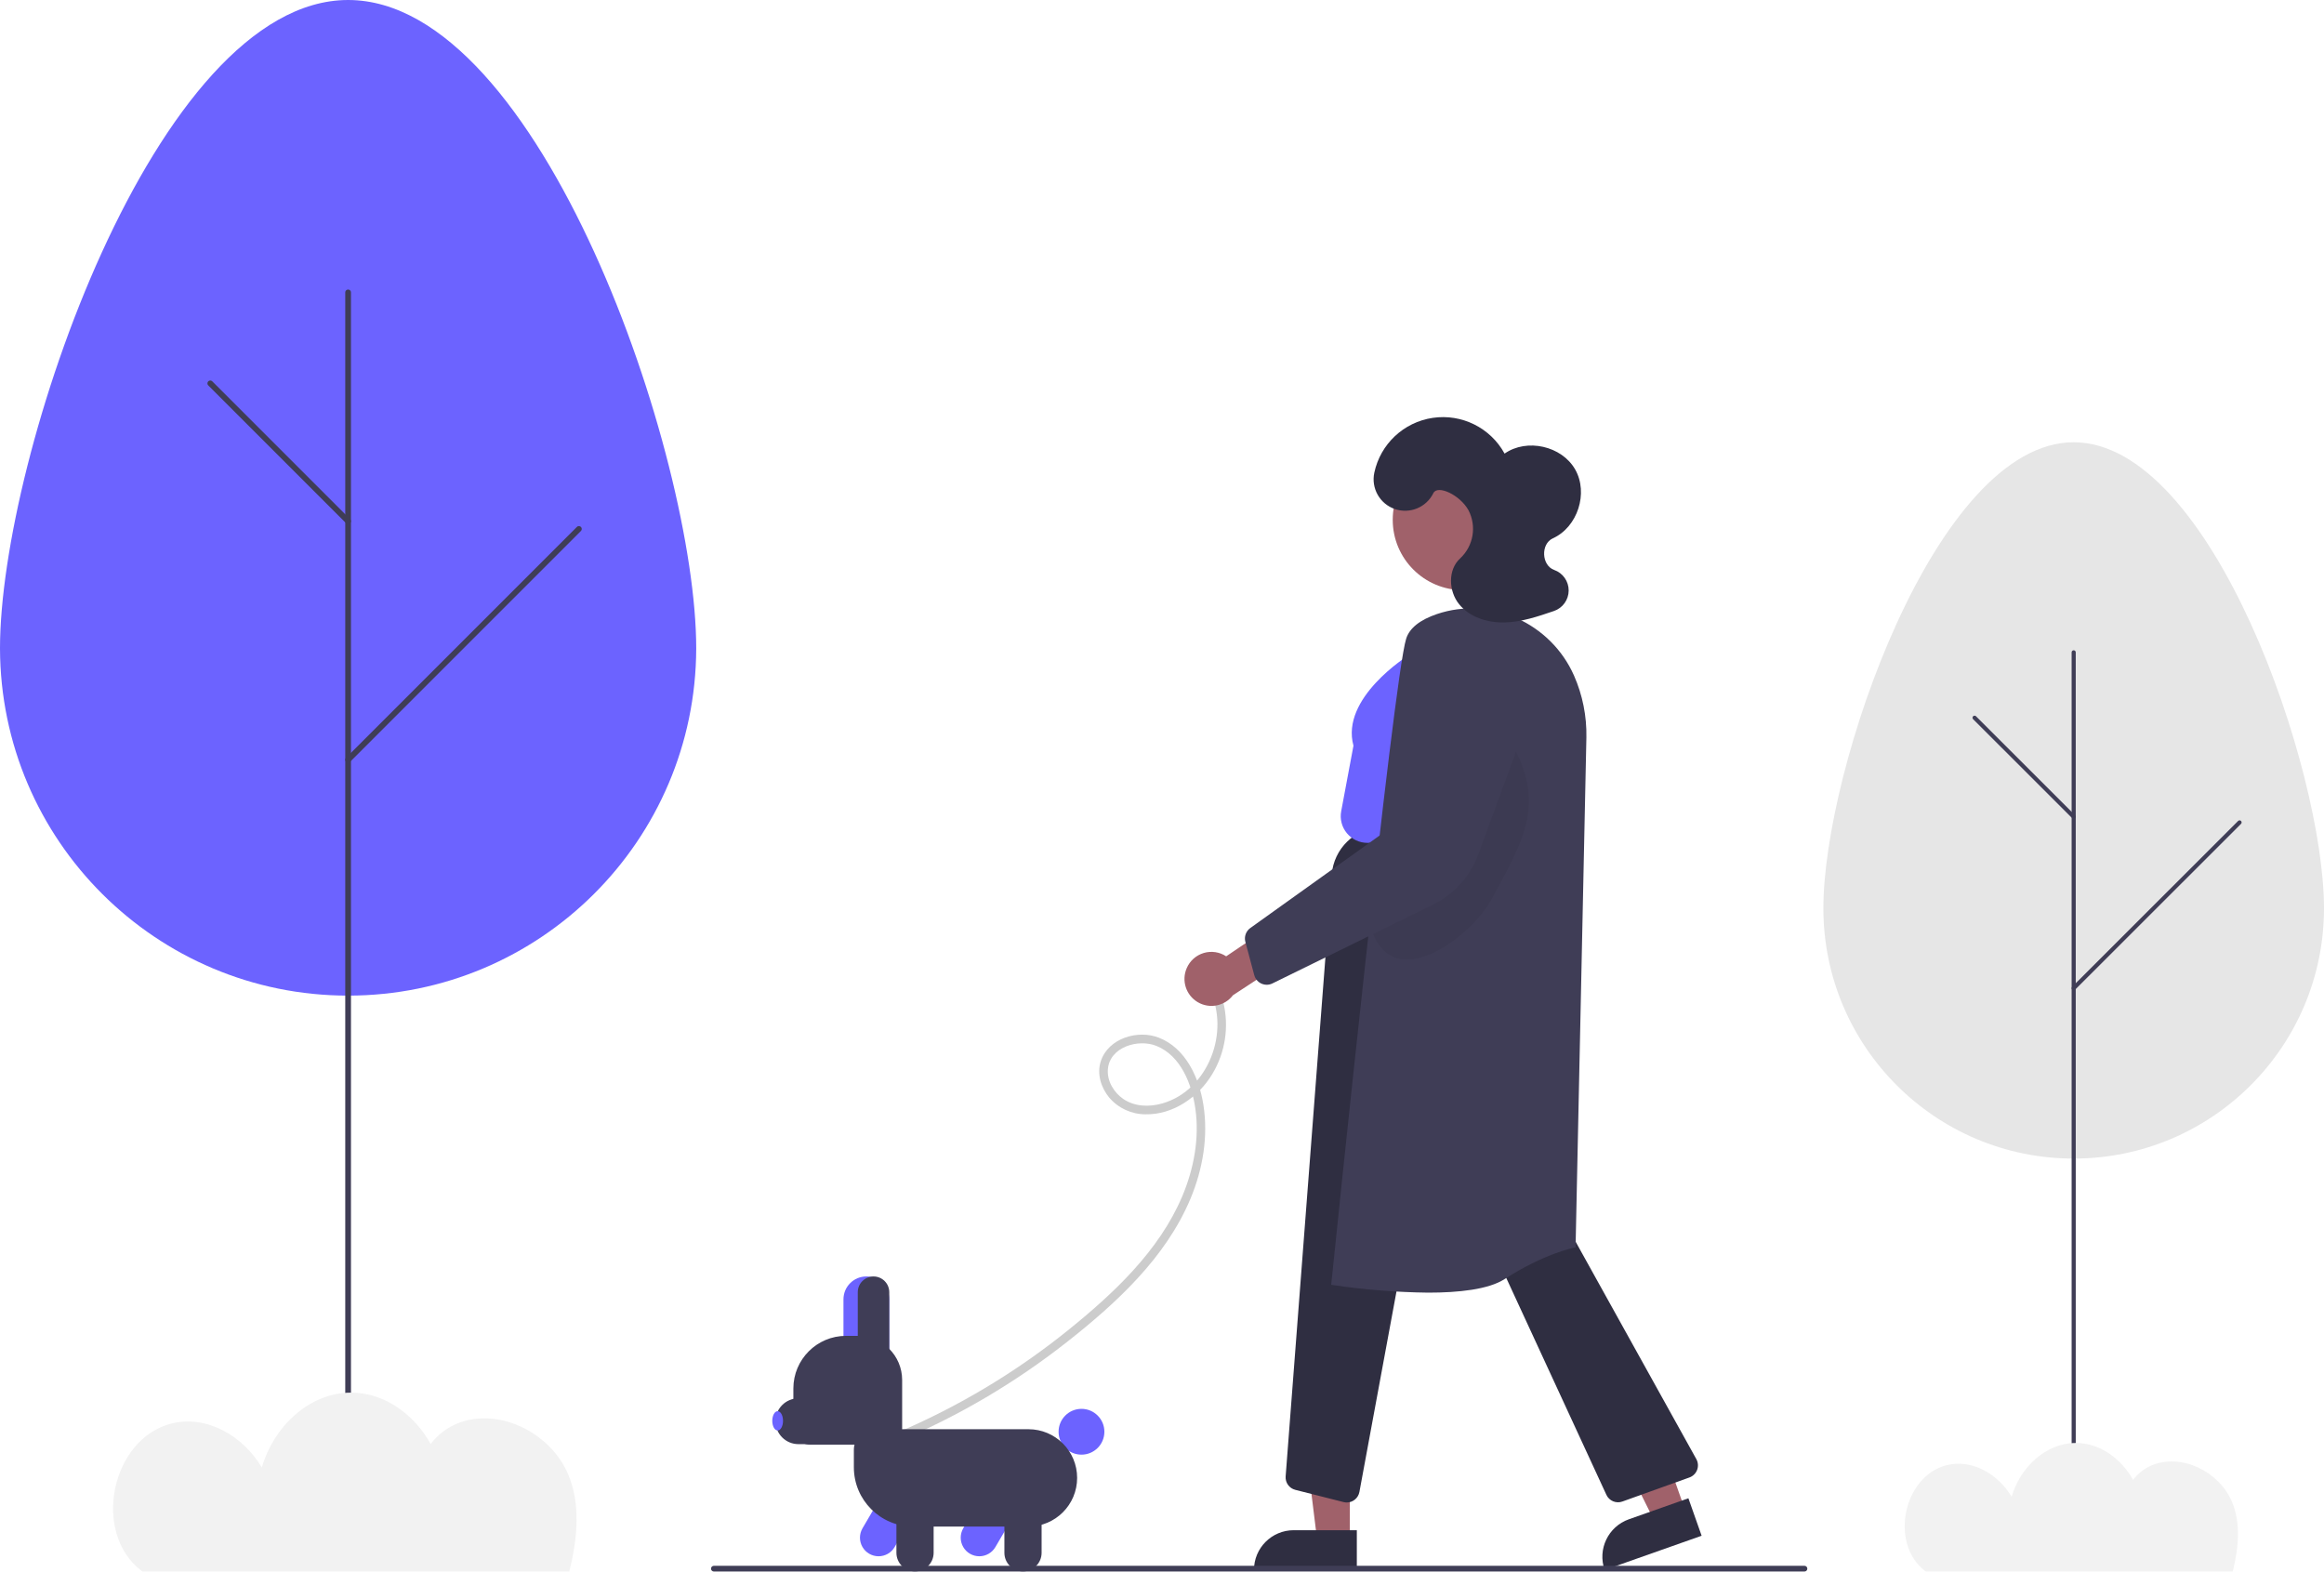
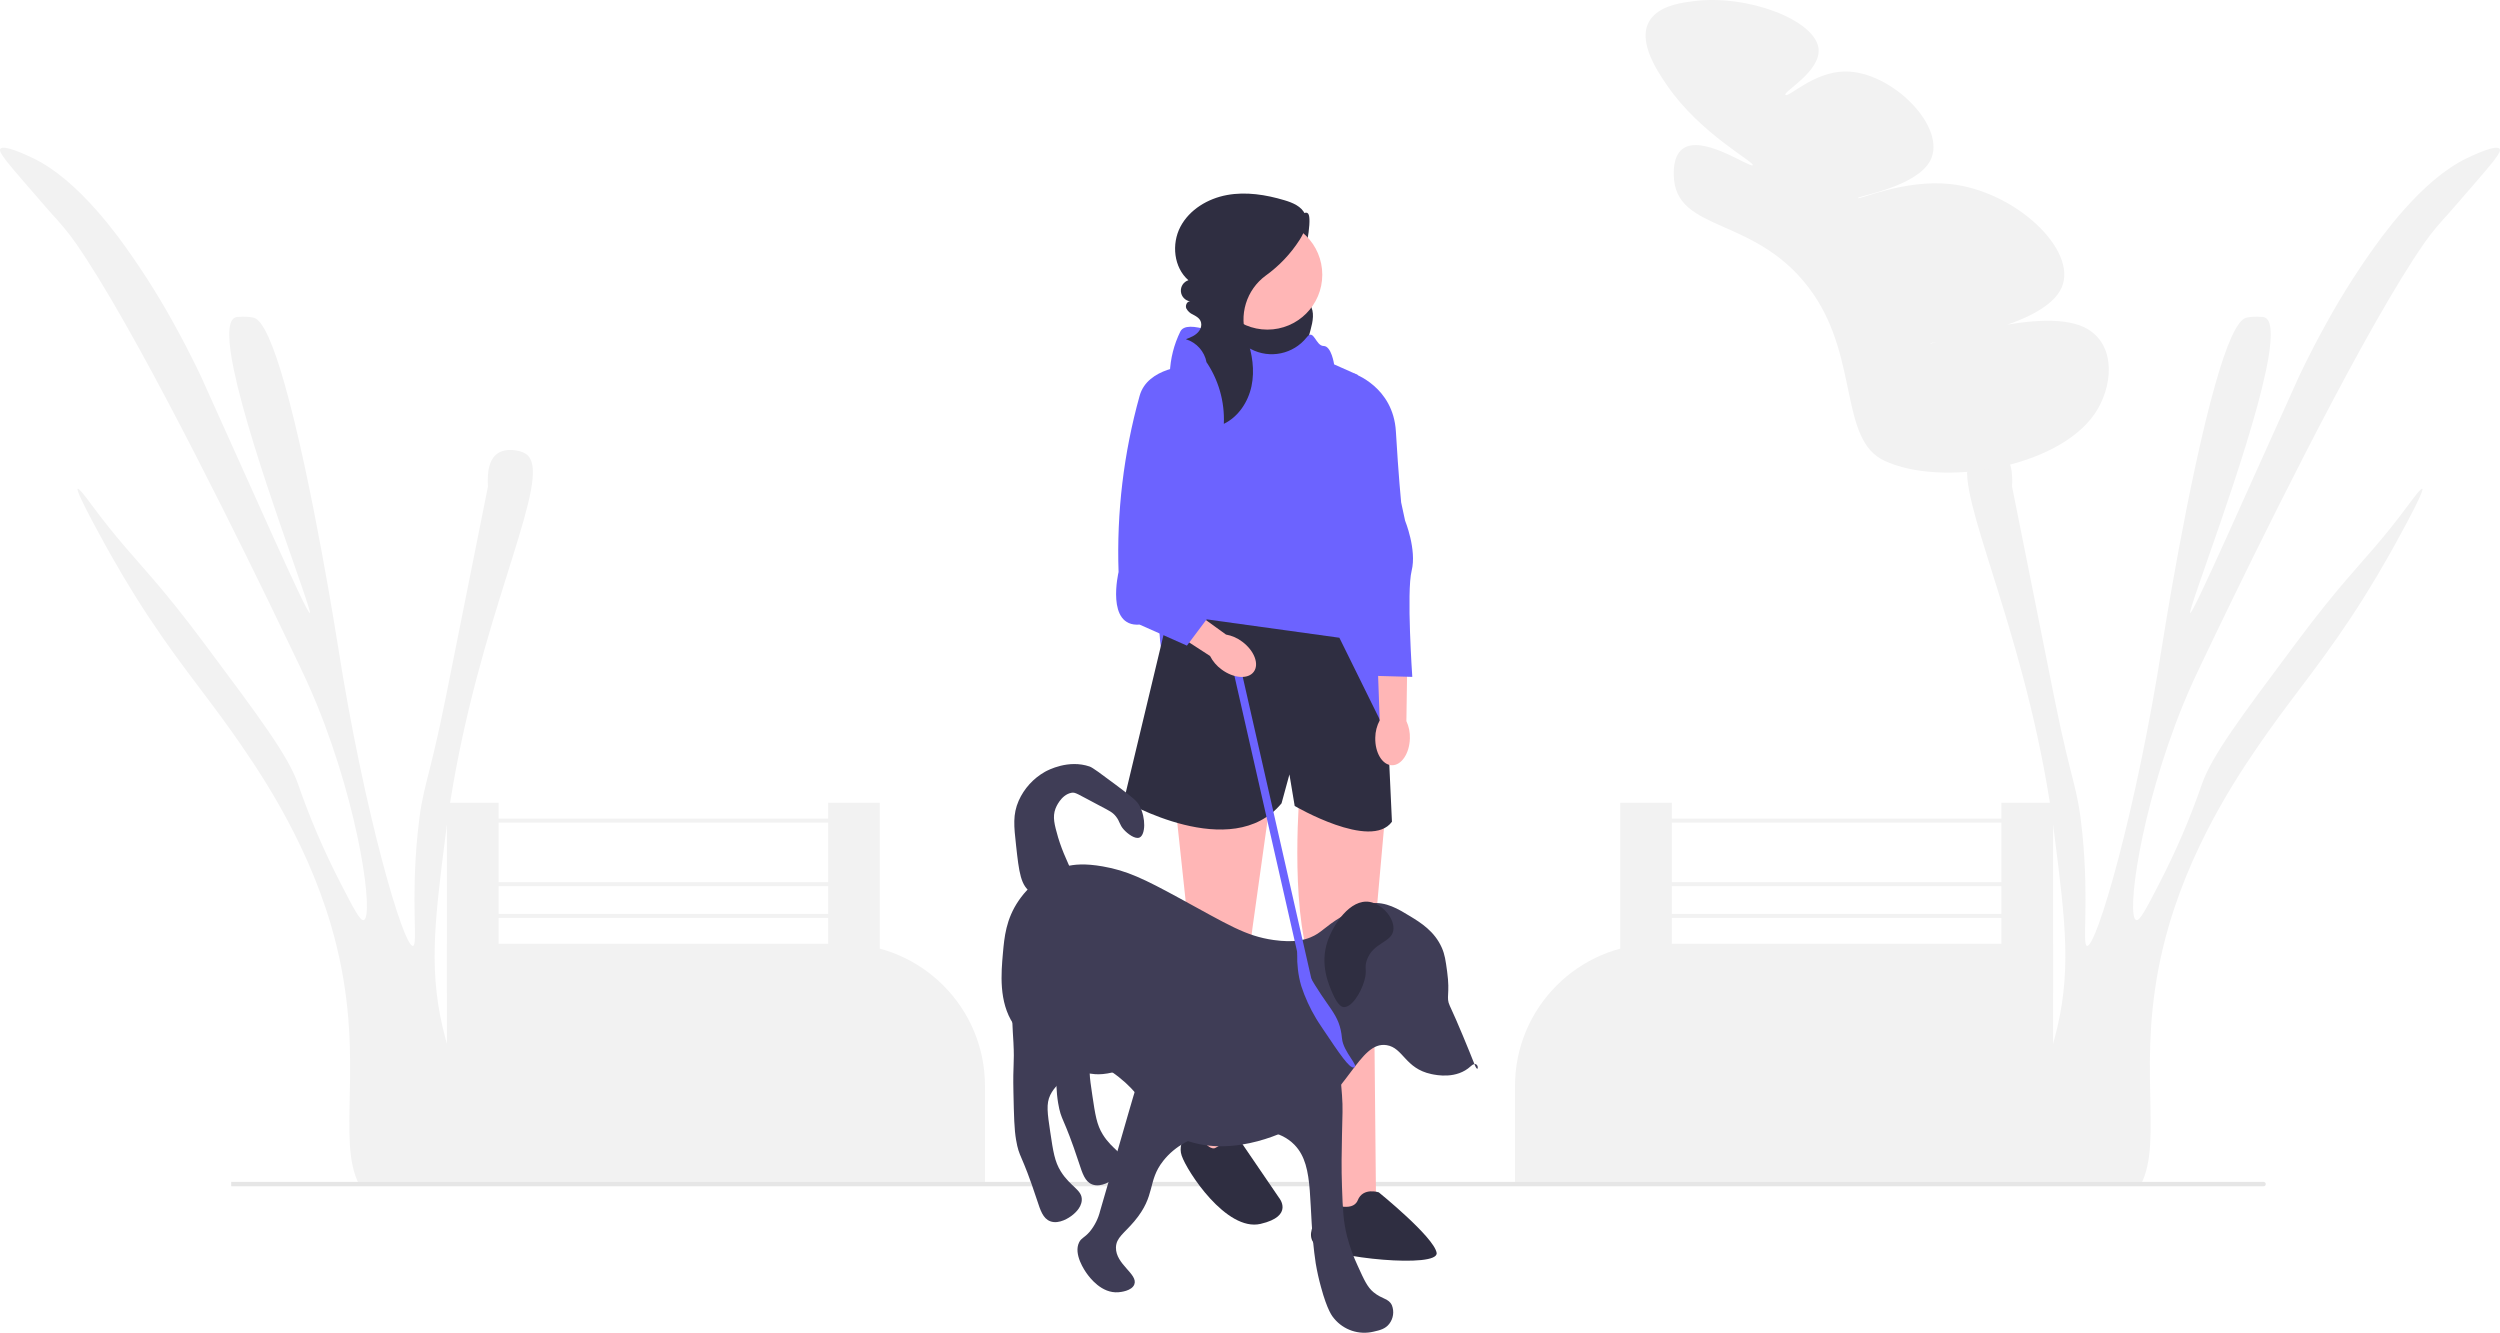
- <svg xmlns="http://www.w3.org/2000/svg" id="ba852881-1fdd-4058-baca-f1caa98e12dd" data-name="Layer 1" width="811.896" height="549" viewBox="0 0 811.896 549">
-   <path d="M194.052,402.046c0-67.165,54.448-226.546,121.614-226.546S437.279,334.88,437.279,402.046a121.614,121.614,0,0,1-243.227,0Z" transform="translate(-194.0518 -175.5)" fill="#6c63ff" />
-   <path d="M315.665,697.918a1,1,0,0,1-1-1V277.634a1,1,0,0,1,2,0V696.918A1,1,0,0,1,315.665,697.918Z" transform="translate(-194.0518 -175.5)" fill="#3f3d56" />
-   <path d="M315.665,358.58a.997.997,0,0,1-.707-.293l-48.135-48.134a1,1,0,1,1,1.414-1.414l48.135,48.134a1,1,0,0,1-.707,1.707Z" transform="translate(-194.0518 -175.5)" fill="#3f3d56" />
-   <path d="M315.665,441.91a1,1,0,0,1-.707-1.707l80.61-80.61a1,1,0,1,1,1.414,1.414l-80.61,80.61A.997.997,0,0,1,315.665,441.91Z" transform="translate(-194.0518 -175.5)" fill="#3f3d56" />
-   <path d="M243.319,724.114c.174.134.357.255.532.386H392.944c2.921-11.837,3.953-23.686-.411-33.976-6.217-14.663-24.618-23.816-39.247-17.519a22.338,22.338,0,0,0-8.774,6.942c-5.717-10.233-15.972-17.949-27.809-17.941-14.83.011-27.16,12.138-31.183,26.147-6.48-10.937-19.278-18.58-31.787-15.292C232.811,678.36,226.202,710.885,243.319,724.114Z" transform="translate(-194.0518 -175.5)" fill="#f2f2f2" />
-   <path d="M831.052,492.791C831.052,444.527,870.204,330,918.5,330s87.448,114.527,87.448,162.791a87.448,87.448,0,0,1-174.896,0Z" transform="translate(-194.0518 -175.5)" fill="#e6e6e6" />
-   <path d="M918.5,705.399a.719.719,0,0,1-.719-.719V403.391a.719.719,0,0,1,1.438,0V704.68A.719.719,0,0,1,918.5,705.399Z" transform="translate(-194.0518 -175.5)" fill="#3f3d56" />
-   <path d="M918.5,461.557a.717.717,0,0,1-.508-.211l-34.612-34.588a.719.719,0,1,1,1.017-1.016l34.612,34.588a.719.719,0,0,1-.508,1.227Z" transform="translate(-194.0518 -175.5)" fill="#3f3d56" />
-   <path d="M918.5,521.436a.719.719,0,0,1-.508-1.227l57.964-57.925a.719.719,0,0,1,1.017,1.016l-57.964,57.925A.717.717,0,0,1,918.5,521.436Z" transform="translate(-194.0518 -175.5)" fill="#3f3d56" />
-   <path d="M866.478,724.222c.125.096.256.183.383.278H974.069c2.101-8.505,2.842-17.02-.295-24.414-4.471-10.536-17.702-17.113-28.221-12.589a16.06,16.06,0,0,0-6.309,4.988c-4.111-7.353-11.485-12.898-19.996-12.892-10.664.008-19.53,8.722-22.423,18.788-4.659-7.859-13.862-13.351-22.857-10.989C858.922,691.345,854.17,714.716,866.478,724.222Z" transform="translate(-194.0518 -175.5)" fill="#f2f2f2" />
-   <path d="M616.558,521.189c7.379,14.599-.331,35.167-16.446,39.785-4.533,1.299-9.669,1.163-13.66-1.575-3.295-2.26-5.673-6.257-5.36-10.325.604-7.829,10.573-10.739,16.92-8.211,8.595,3.422,12.444,13.505,13.646,21.97,1.47,10.349-.549,21.042-4.593,30.604-8.096,19.142-24.12,34.056-40.005,46.859a253.098,253.098,0,0,1-53.18,32.879q-3.582,1.644-7.215,3.176a1.511,1.511,0,0,0-.538,2.052,1.538,1.538,0,0,0,2.052.538,256.439,256.439,0,0,0,58.431-34.48c17.291-13.57,34.741-29.587,43.365-50.27,4.299-10.311,6.235-21.698,4.477-32.796-1.48-9.342-6.127-19.679-15.5-23.37-7.395-2.911-17.702.157-20.329,8.189-1.445,4.416.051,9.192,2.911,12.684a16.663,16.663,0,0,0,12.701,5.873c9.643.2,18.468-5.988,23.312-14.018a33.32,33.32,0,0,0,3.863-25.146,29.531,29.531,0,0,0-2.262-5.932c-.871-1.723-3.46-.206-2.59,1.514Z" transform="translate(-194.0518 -175.5)" fill="#ccc" />
-   <polygon points="588.623 527.306 577.842 531.111 558.035 491.341 573.946 485.725 588.623 527.306" fill="#a0616a" />
-   <path d="M765.184,704.494h22.048a0,0,0,0,1,0,0v13.882a0,0,0,0,1,0,0H751.302a0,0,0,0,1,0,0v0A13.882,13.882,0,0,1,765.184,704.494Z" transform="translate(-386.9854 121.1078) rotate(-19.44132)" fill="#2f2e41" />
-   <polygon points="471.562 537.833 460.13 537.832 454.693 493.736 471.566 493.737 471.562 537.833" fill="#a0616a" />
-   <path d="M451.964,534.565h22.048a0,0,0,0,1,0,0v13.882a0,0,0,0,1,0,0H438.082a0,0,0,0,1,0,0v0A13.882,13.882,0,0,1,451.964,534.565Z" fill="#2f2e41" />
-   <path d="M664.555,700.384a4.551,4.551,0,0,1-1.119-.141l-16.86-4.274a4.492,4.492,0,0,1-3.381-4.706l16.112-210.251.499.038-.499-.038A18.052,18.052,0,0,1,676.33,464.402l50.955-2.645,8.568,131.945,50.816,91.52a4.5,4.5,0,0,1-2.415,6.42L760.848,700.042a4.475,4.475,0,0,1-5.605-2.349l-59.758-129.415a1.5,1.5,0,0,0-2.837.356L668.967,696.7a4.508,4.508,0,0,1-4.412,3.685Z" transform="translate(-194.0518 -175.5)" fill="#2f2e41" />
-   <path d="M608.645,513.696a9.377,9.377,0,0,1,13.777-4.116l17.755-11.997,9.922,9.011L624.787,523.184a9.428,9.428,0,0,1-16.142-9.488Z" transform="translate(-194.0518 -175.5)" fill="#a0616a" />
-   <circle cx="511.116" cy="181.597" r="24.561" fill="#a0616a" />
-   <path d="M671.749,469.951a9.326,9.326,0,0,1-9.148-11.041l4.287-22.915c-4.576-16.615,18.733-31.264,19.729-31.881l14.542-5.577.179.467-.179-.467A17.723,17.723,0,0,1,725.209,415.71l-1.763,50.391L672.464,469.924C672.225,469.942,671.986,469.951,671.749,469.951Z" transform="translate(-194.0518 -175.5)" fill="#6c63ff" />
-   <path d="M693.027,627.076a246.897,246.897,0,0,1-33.45-2.674l-.469-.073.048-.472c.882-8.607,21.647-210.958,26.141-225.222,1.161-3.686,4.773-6.583,10.735-8.61,18.739-6.37,39.787,3.076,47.917,21.506a51.175,51.175,0,0,1,4.313,21.595l-3.78,178.137-.399.075c-.104.02-10.572,2.066-24.392,10.997C714.069,625.969,703.639,627.076,693.027,627.076Z" transform="translate(-194.0518 -175.5)" fill="#3f3d56" />
-   <path d="M721.063,433.218c12.992,22.057,6.437,33.802-5.854,56.311-6.817,12.485-27.851,27.925-37.703,18s-2.066-23.418,2.213-37.122,13.481-24.988,23.088-35.182C709.656,427.956,723.798,433.923,721.063,433.218Z" transform="translate(-194.0518 -175.5)" opacity="0.051" />
-   <path d="M636.583,519.521a4.505,4.505,0,0,1-4.347-3.339l-3.118-11.66a4.521,4.521,0,0,1,1.729-4.822l50.486-36.122,6.803-38.644a19.099,19.099,0,1,1,36.736,9.901l-14.38,39.123a31.657,31.657,0,0,1-15.836,17.575l-56.092,27.526A4.494,4.494,0,0,1,636.583,519.521Z" transform="translate(-194.0518 -175.5)" fill="#3f3d56" />
-   <path d="M694.797,347.772a10.997,10.997,0,0,1-20.631-7.127,24.535,24.535,0,0,1,45.514-6.686c7.773-5.435,19.974-2.69,24.669,5.551s.836,20.137-7.803,24.052c-4.299,1.948-3.979,9.471.47,11.048a7.59,7.59,0,0,1-.077,14.335c-5.598,1.916-11.303,3.852-17.217,4.001s-12.18-1.764-15.913-6.354-3.993-12.124.411-16.075a14.098,14.098,0,0,0,2.859-16.752C704.14,348.406,696.279,344.747,694.797,347.772Z" transform="translate(-194.0518 -175.5)" fill="#2f2e41" />
-   <path d="M536.171,719.17a6.498,6.498,0,0,1-5.598-9.784v-0l9.097-15.532,11.218,6.57L541.791,715.957A6.504,6.504,0,0,1,536.171,719.17Z" transform="translate(-194.0518 -175.5)" fill="#6c63ff" />
-   <circle cx="377.818" cy="500.172" r="8" fill="#6c63ff" />
-   <path d="M500.973,719.17a6.498,6.498,0,0,1-5.598-9.784l9.097-15.532,11.217,6.57L506.593,715.957A6.505,6.505,0,0,1,500.973,719.17Z" transform="translate(-194.0518 -175.5)" fill="#6c63ff" />
-   <path d="M553.35,708.789H513.041a20.714,20.714,0,0,1-20.691-20.691v-6.124a7.194,7.194,0,0,1,7.185-7.186h53.815a17,17,0,0,1,0,34Z" transform="translate(-194.0518 -175.5)" fill="#3f3d56" />
-   <path d="M551.44,724.46a6.507,6.507,0,0,1-6.5-6.5v-18h13v18A6.507,6.507,0,0,1,551.44,724.46Z" transform="translate(-194.0518 -175.5)" fill="#3f3d56" />
-   <path d="M513.718,724.46a6.507,6.507,0,0,1-6.5-6.5v-18h13v18A6.507,6.507,0,0,1,513.718,724.46Z" transform="translate(-194.0518 -175.5)" fill="#3f3d56" />
-   <path d="M504.718,650.421h-16v-21a8,8,0,0,1,16,0Z" transform="translate(-194.0518 -175.5)" fill="#6c63ff" />
-   <path d="M503.449,680.172H476.986a5.775,5.775,0,0,1-5.769-5.769V660.543a18.392,18.392,0,0,1,18.371-18.371H493.81a15.425,15.425,0,0,1,15.408,15.408v16.824A5.775,5.775,0,0,1,503.449,680.172Z" transform="translate(-194.0518 -175.5)" fill="#3f3d56" />
-   <path d="M504.718,650.421h-11v-23.5a5.5,5.5,0,0,1,11,0Z" transform="translate(-194.0518 -175.5)" fill="#3f3d56" />
-   <path d="M501.976,680h-29a8,8,0,0,1,0-16h29Z" transform="translate(-194.0518 -175.5)" fill="#3f3d56" />
-   <ellipse cx="271.674" cy="496.356" rx="1.875" ry="3.375" fill="#6c63ff" />
-   <path d="M824.448,724.5h-381a1,1,0,0,1,0-2h381a1,1,0,1,1,0,2Z" transform="translate(-194.0518 -175.5)" fill="#3f3d56" />
+ <svg xmlns="http://www.w3.org/2000/svg" id="aa0179b4-b06f-44c1-a138-3846f2c4af9a" data-name="Layer 1" width="951.117" height="507.018" viewBox="0 0 951.117 507.018">
+   <path d="M781.074,451.187H576.376V413.247a54.174,54.174,0,0,1,54.013-54.212h150.685Z" fill="#f2f2f2" />
+   <rect x="616.41" y="305.406" width="19.639" height="72.513" fill="#f2f2f2" />
+   <rect x="761.435" y="305.406" width="19.639" height="72.513" fill="#f2f2f2" />
+   <rect x="633.027" y="311.449" width="134.451" height="1.511" fill="#f2f2f2" />
+   <rect x="633.027" y="335.62" width="134.451" height="1.511" fill="#f2f2f2" />
+   <rect x="633.027" y="347.705" width="134.451" height="1.511" fill="#f2f2f2" />
+   <path d="M761.777,447.333a15.516,15.516,0,0,0-.089,2.997h52.961a24.638,24.638,0,0,0,1.249-2.997c6.475-18.605-4.174-49.571,9.329-95.486,10.025-34.07,28.737-60.72,37.459-73.135,10.721-15.269,22.868-29.361,36.942-51.872,3.05-4.87,6.19-10.15,9.436-15.911,1.088-1.927,13.628-24.277,12.486-24.973-.535-.321-3.853,4.192-4.977,5.708-9.918,13.414-15.68,19.283-23.938,28.933-5.012,5.851-10.935,13.075-19.247,24.224-21.316,28.558-31.965,42.829-35.676,53.513a284.044,284.044,0,0,1-16.054,37.459c-5.03,9.775-7.545,14.663-8.919,14.27-3.889-1.124,1.356-41.598,17.838-82.054,2.818-6.885,4.923-11.291,8.919-19.622,6.493-13.592,42.65-89.136,69.229-134.355,3.336-5.69,6.529-10.881,9.472-15.43.571-.856,1.124-1.695,1.659-2.497A97.035,97.035,0,0,1,929.577,83.388c1.445-1.498,5.119-5.744,12.486-14.27,2.925-3.389,5.066-5.904,6.511-7.742.214-.268.41-.535.571-.767,1.748-2.283,2.248-3.389,1.837-3.978-.589-.838-2.854-.357-5.333.517-.268.089-.553.196-.821.303-2.694.999-5.423,2.301-6.332,2.747-8.348,4.014-16.5,11.202-24.045,19.746-2.801,3.157-5.494,6.493-8.098,9.918a289.088,289.088,0,0,0-21.227,33c-6.778,12.201-10.845,21.173-10.845,21.173-18.926,41.794-39.921,89.599-41.027,89.189-1.213-.446,22.065-59.953,28.844-92.275,2.265-10.827,2.676-18.605-.303-20.103a1.932,1.932,0,0,0-.339-.143,2.761,2.761,0,0,0-1.124-.125,18.895,18.895,0,0,0-5.672.268c-3.621.785-7.742,10.863-11.755,25.009C832.468,182.316,822.55,245.712,822.55,245.712c-9.918,63.413-24.973,114.733-28.541,114.162-1.98-.321.856-16.25-1.784-42.811-1.855-18.623-3.96-18.052-10.703-51.73q-16.054-80.136-16.054-80.27a29.689,29.689,0,0,0-.143-5.744c-.357-2.551-1.266-5.226-3.425-6.743-3.282-2.319-8.562-1.32-10.703,0-1.712,1.07-2.587,3.032-2.783,5.851-1.177,17.731,24.295,69.139,33.107,138.636,4.388,34.623,6.796,53.513,0,78.486C774.798,420.309,763.079,436.077,761.777,447.333Z" fill="#f2f2f2" />
+   <path d="M644.285.442c20.529-2.663,46.026,7.133,47.544,17.838,1.25,8.812-13.944,16.858-12.512,17.838,1.338.916,10.753-8.752,22.521-8.919,17.782-.252,39.125,21.217,32.53,33.892-5.293,10.175-27.975,13.503-27.526,14.27.424.724,17.705-7.173,35.033-5.351,24.81,2.608,48.567,25.017,42.54,39.243-6.735,15.897-50.336,20.819-50.047,21.405.306.62,43.883-15.284,60.056-5.351,10.848,6.662,9.292,22.191,2.502,32.108-14.171,20.698-58.379,28.034-80.075,17.838-16.869-7.928-9.766-38.109-26.794-63.126C669.148,81.403,637.054,89.277,636.778,66.442c-.025-2.077-.106-8.762,5.005-10.703,8.162-3.099,23.913,8.052,25.023,7.135,1.201-.992-19.884-11.851-32.53-30.324-3.978-5.811-13.027-19.03-5.005-26.757C633.355,1.86,640.178.975,644.285.442Z" fill="#f2f2f2" />
+   <path d="M170.043,359.035h150.685a54.174,54.174,0,0,1,54.013,54.212V451.187H170.043Z" fill="#f2f2f2" />
+   <rect x="315.069" y="305.406" width="19.639" height="72.513" transform="translate(649.7767 683.3246) rotate(-180)" fill="#f2f2f2" />
+   <rect x="170.043" y="305.406" width="19.639" height="72.513" transform="translate(359.7254 683.3246) rotate(-180)" fill="#f2f2f2" />
+   <rect x="183.639" y="311.449" width="134.451" height="1.511" transform="translate(501.7297 624.4079) rotate(-180)" fill="#f2f2f2" />
+   <rect x="183.639" y="335.62" width="134.451" height="1.511" transform="translate(501.7297 672.7498) rotate(-180)" fill="#f2f2f2" />
+   <rect x="183.639" y="347.705" width="134.451" height="1.511" transform="translate(501.7297 696.9208) rotate(-180)" fill="#f2f2f2" />
+   <path d="M189.341,447.333a15.516,15.516,0,0,1,.089,2.997H136.47a24.638,24.638,0,0,1-1.249-2.997c-6.475-18.605,4.174-49.571-9.329-95.486-10.025-34.07-28.737-60.72-37.459-73.135-10.721-15.269-22.868-29.361-36.942-51.872-3.05-4.87-6.19-10.15-9.436-15.911-1.088-1.927-13.628-24.277-12.486-24.973.535-.321,3.853,4.192,4.977,5.708,9.918,13.414,15.68,19.283,23.938,28.933,5.012,5.851,10.935,13.075,19.247,24.224,21.316,28.558,31.965,42.829,35.676,53.513A284.044,284.044,0,0,0,129.459,335.793c5.03,9.775,7.545,14.663,8.919,14.27,3.889-1.124-1.356-41.598-17.838-82.054-2.818-6.885-4.923-11.291-8.919-19.622-6.493-13.592-42.65-89.136-69.229-134.355-3.336-5.69-6.529-10.881-9.472-15.43-.571-.856-1.124-1.695-1.659-2.497a97.035,97.035,0,0,0-9.722-12.718C20.096,81.889,16.421,77.644,9.054,69.118c-2.925-3.389-5.066-5.904-6.511-7.742-.214-.268-.41-.535-.571-.767C.224,58.326-.275,57.22.135,56.631c.589-.838,2.854-.357,5.333.517.268.089.553.196.821.303,2.694.999,5.423,2.301,6.332,2.747,8.348,4.014,16.5,11.202,24.045,19.746,2.801,3.157,5.494,6.493,8.098,9.918a289.088,289.088,0,0,1,21.227,33c6.778,12.201,10.845,21.173,10.845,21.173,18.926,41.794,39.921,89.599,41.027,89.189,1.213-.446-22.065-59.953-28.844-92.275-2.265-10.827-2.676-18.605.303-20.103a1.932,1.932,0,0,1,.339-.143,2.761,2.761,0,0,1,1.124-.125,18.895,18.895,0,0,1,5.672.268c3.621.785,7.742,10.863,11.755,25.009,10.435,36.461,20.353,99.856,20.353,99.856,9.918,63.413,24.973,114.733,28.541,114.162,1.98-.321-.856-16.25,1.784-42.811,1.855-18.623,3.96-18.052,10.703-51.73q16.054-80.136,16.054-80.27a29.689,29.689,0,0,1,.143-5.744c.357-2.551,1.266-5.226,3.425-6.743,3.282-2.319,8.562-1.32,10.703,0,1.712,1.07,2.587,3.032,2.783,5.851,1.177,17.731-24.295,69.139-33.107,138.636-4.388,34.623-6.796,53.513,0,78.486C176.319,420.309,188.039,436.077,189.341,447.333Z" fill="#f2f2f2" />
+   <path d="M862.005,450.48a.832.832,0,0,1-.84.84h-773.2v-1.68h773.2A.839.839,0,0,1,862.005,450.48Z" fill="#e6e6e6" />
+   <path d="M489.364,83.44c2.878,1.617,7.523-4.78,8.576-1.651s-1.497,15.755-2.812,18.784c-.654,1.505-1.578,2.882-2.22,4.392a6.605,6.605,0,0,0-.418,4.787c.987,2.68,4.244,3.77,5.859,6.126,1.881,2.743,1.121,6.438.242,9.646a32.359,32.359,0,0,1-3.024,8.023,11.628,11.628,0,0,1-6.406,5.434c-3.499,1.04-7.239-.196-10.612-1.591a38.437,38.437,0,0,1-9.21-5.031,16.956,16.956,0,0,1-6.024-8.424c-1.209-4.233-.199-8.865,1.895-12.737a42.568,42.568,0,0,1,8.37-10.144,166.294,166.294,0,0,1,17.04-14.27" fill="#2f2e41" />
+   <path d="M446.559,300.626l6,56s-14,29,1,64l1,20,17-2-4-17,9-69,7-50Z" fill="#ffb6b6" />
+   <path d="M494.559,299.626s-4,44,4,67c0,0-4,35,7,72v27.547l18-3.547-1-103,5-56Z" fill="#ffb6b6" />
+   <path d="M497.116,128.366a17,17,0,0,1-21.22,4.435c-10.296-5.426-24.353-11.644-26.838-6.675a39.17,39.17,0,0,0-4,15.764l-4,93.236s-2,37.646,23,34.323,64,10.677,64,10.677l-9.5-98.5-2-39-9-4s-1-7-4-7-3.724-6.724-6.362-3.362Z" fill="#6c63ff" />
+   <path d="M444.559,233.626l-17,71s41,24,60,1l3-11,2,12s29,17,37,6l-1.5-32.5-18.5-37.5Z" fill="#2f2e41" />
+   <path d="M453.97,428.843s-6.411,4.784-4.411,10.784,17,29,30,26,7-10,7-10l-15-22s-6,1-9,3S453.97,428.843,453.97,428.843Z" fill="#2f2e41" />
+   <path d="M505.559,457.626s-11,11-5,16,47,9,46,3-22-23-22-23-6-2-8,3S505.559,457.626,505.559,457.626Z" fill="#2f2e41" />
+   <path d="M510.559,348.626c-7.04,4.246-7.735,6.249-12,8-2.159.886-6.201,2.105-14,1-10.746-1.523-17.373-5.863-36-16-13.286-7.23-19.781-10.392-29-12-6.908-1.205-10.923-.766-14,0-10.736,2.673-16.596,10.953-18,13-4.851,7.074-5.465,13.984-6,20-.673,7.578-1.646,18.529,4,27,7.076,10.615,16.93,5.91,34,16,18.867,11.152,15.711,22.149,31,28,19.563,7.486,40.861-4.347,42-5,20.255-11.616,24.399-32.696,35-31,6.334,1.013,6.965,8.876,17,11,1.878.397,9.606,2.033,15-3,3.315-3.093,3.212,3.831,1.5-.5-2.198-5.56-6.632-16.413-9.5-22.5-1.532-3.252.195-4.256-1-13-.584-4.271-.878-6.427-2-9-2.779-6.375-8.176-9.667-12-12-4.652-2.838-9.225-5.628-15-5C518.254,343.986,515.689,345.532,510.559,348.626Z" fill="#3f3d56" />
+   <path d="M388.559,372.626c-1.774,1.453-2.197,4.399-3,10-.743,5.182-.291,8.36,0,14,.437,8.465-.252,7.677,0,19,.207,9.317.311,13.975,1,18,1.239,7.238,1.898,4.457,8,23,1.238,3.762,2.224,6.956,5,8,3.478,1.309,7.486-1.615,8-2,.843-.632,3.814-2.858,4-6,.236-3.988-4.278-4.999-8-11-2.324-3.747-2.883-7.498-4-15-1.063-7.134-1.594-10.701,0-14,2.908-6.019,9.562-7.884,10-8,3.982-1.052,5.269.438,10,0,4.426-.41,11.716-2.492,13-6C436.078,393.012,397.033,365.684,388.559,372.626Z" fill="#3f3d56" />
+   <path d="M404.559,358.626c-1.774,1.453-2.197,4.399-3,10-.743,5.182-.291,8.36,0,14,.437,8.465-.252,7.677,0,19,.207,9.317.311,13.975,1,18,1.239,7.238,1.898,4.457,8,23,1.238,3.762,2.224,6.956,5,8,3.478,1.309,7.486-1.615,8-2,.843-.632,3.814-2.858,4-6,.236-3.988-4.278-4.999-8-11-2.324-3.747-2.883-7.498-4-15-1.063-7.134-1.594-10.701,0-14,2.908-6.019,9.562-7.884,10-8,3.982-1.052,5.269.438,10,0,4.426-.41,11.716-2.492,13-6C452.078,379.012,413.033,351.684,404.559,358.626Z" fill="#3f3d56" />
+   <path d="M434.559,407.626c-1.126,1.717-2.417,6.145-5,15-1.152,3.949-8.61,29.932-11,38a19.899,19.899,0,0,1-4,8c-2.039,2.344-3.128,2.271-4,4-2.268,4.5,2.158,10.847,3,12,.979,1.342,5.529,7.575,12,7,.676-.06,5.049-.449,6-3,1.457-3.911-7.111-7.58-7-14,.065-3.792,3.103-5.362,7-10,8.36-9.95,4.794-15.119,11-23,9.282-11.788,26.534-12.004,29-12,6.388.009,15.277.022,21,6,7.978,8.334,4.681,22.913,8,45a89.27,89.27,0,0,0,2,9c2.412,8.943,4.337,11.252,5,12a14.916,14.916,0,0,0,15,5c2.35-.532,4.492-1.017,6-3a7.229,7.229,0,0,0,1-7c-1.204-2.7-3.684-2.261-7-5-2.34-1.933-3.56-4.622-6-10a64.583,64.583,0,0,1-4-11c-1.507-5.797-1.692-10.277-2-19-.26-7.349-.134-13.457,0-20,.156-7.618.37-10.106,0-15-.388-5.135-.765-10.135-2-13C501.917,388.214,449.218,385.268,434.559,407.626Z" fill="#3f3d56" />
+   <path d="M392.559,339.626c-4.274-2.364-4.885-7.895-6-18-.812-7.361-1.296-11.744,1-17a23.757,23.757,0,0,1,10-11c1.183-.65,8.951-4.77,17-2,1.123.386,4.097,2.596,10,7,7.044,5.255,8.077,6.257,9,8,2.469,4.663,2.206,10.965,0,12-1.676.786-4.573-1.42-6-3-1.707-1.889-1.45-3.033-3-5-1.229-1.559-2.385-2.103-6-4-8.955-4.698-9.408-5.322-11-5-3.967.802-5.859,5.625-6,6-1.211,3.215-.381,6.138,1,11a67.399,67.399,0,0,0,3,8c2.607,6.234,3.293,6.702,3,8C407.597,338.885,398.204,342.748,392.559,339.626Z" fill="#3f3d56" />
+   <path id="a5cd0b39-58ec-4bb5-8e3d-5a7254c0a8f7" data-name="Path 3667" d="M523.218,280.61c-.156,5.713,2.665,10.425,6.301,10.524s6.709-4.452,6.865-10.168a14.304,14.304,0,0,0-1.325-6.624l.356-24.216-11.367.075.856,23.865A14.305,14.305,0,0,0,523.218,280.61Z" fill="#ffb6b6" />
+   <path d="M515.059,142.126s15,5,16,22,2,27,2,27l1.5,6.946s4.5,11.054,2.5,19.054.243,40.394.243,40.394l-14.243-.394-10-37Z" fill="#6c63ff" />
+   <path d="M495.059,357.126c-1.653.273-2.456,9.726,0,18a60.708,60.708,0,0,0,5.671,12.396c.476.796.935,1.522,2.329,3.604,6.821,10.184,10.267,15.271,12,15,2.311-.361-4.015-5.828-4.5-11.054-.902-9.717-5.265-10.918-13-25C493.373,362.452,496.349,356.913,495.059,357.126Z" fill="#6c63ff" />
+   <path d="M530.059,354.126c.836-4.255-3.917-10.164-9-11-7.412-1.218-13.846,8.627-16,15-2.963,8.765.364,16.298,2,20,2.051,4.643,3.585,4.948,4,5,3.026.379,6.612-5.163,8-10,1.221-4.256-.157-4.838,1-8C522.44,358.617,529.167,358.667,530.059,354.126Z" fill="#2f2e41" />
+   <path d="M503.059,104.516a20.884,20.884,0,1,1-20.884-20.884A20.884,20.884,0,0,1,503.059,104.516Z" fill="#ffb6b6" />
+   <path d="M458.632,137.224a39.048,39.048,0,0,1,6.972,24.027c5.527-2.677,9.257-8.333,10.526-14.342s.301-12.317-1.739-18.109q-.031-.087-.062-.174a20.729,20.729,0,0,1,7.262-23.815,49.879,49.879,0,0,0,12.782-13.461c1.896-2.96,3.508-6.672,2.092-9.889-1.305-2.964-4.678-4.35-7.781-5.277-7.087-2.117-14.616-3.321-21.89-1.982S452.519,79.725,449.081,86.273s-2.537,15.485,3.043,20.34a4.144,4.144,0,0,0,.652,8.04c-1.193-.042-1.897,1.529-1.472,2.644a5.147,5.147,0,0,0,2.569,2.382c1.491.818,3.143,1.673,3.15,3.814a4.114,4.114,0,0,1-.804,2.39c-1.212,1.691-3.17,2.453-5.054,3.168a11.463,11.463,0,0,1,7.876,8.828" fill="#2f2e41" />
+   <rect x="481.775" y="243.974" width="3" height="132.804" transform="translate(-56.77641 114.8448) rotate(-12.80666)" fill="#6c63ff" />
+   <path id="a1a7c393-a396-4861-9df5-84e7878bd9a4" data-name="Path 3667" d="M464.753,254.705c4.589,3.407,10.066,3.802,12.234.881s.205-8.049-4.385-11.458a14.304,14.304,0,0,0-6.185-2.717l-19.625-14.192-6.464,9.351,20.033,12.998A14.305,14.305,0,0,0,464.753,254.705Z" fill="#ffb6b6" />
+   <path d="M452.389,139.126s-15.831.5-18.831,11.5a221.295,221.295,0,0,0-8,67s-5,21,8,20l18,8,12-16-10-12Z" fill="#6c63ff" />
</svg>
